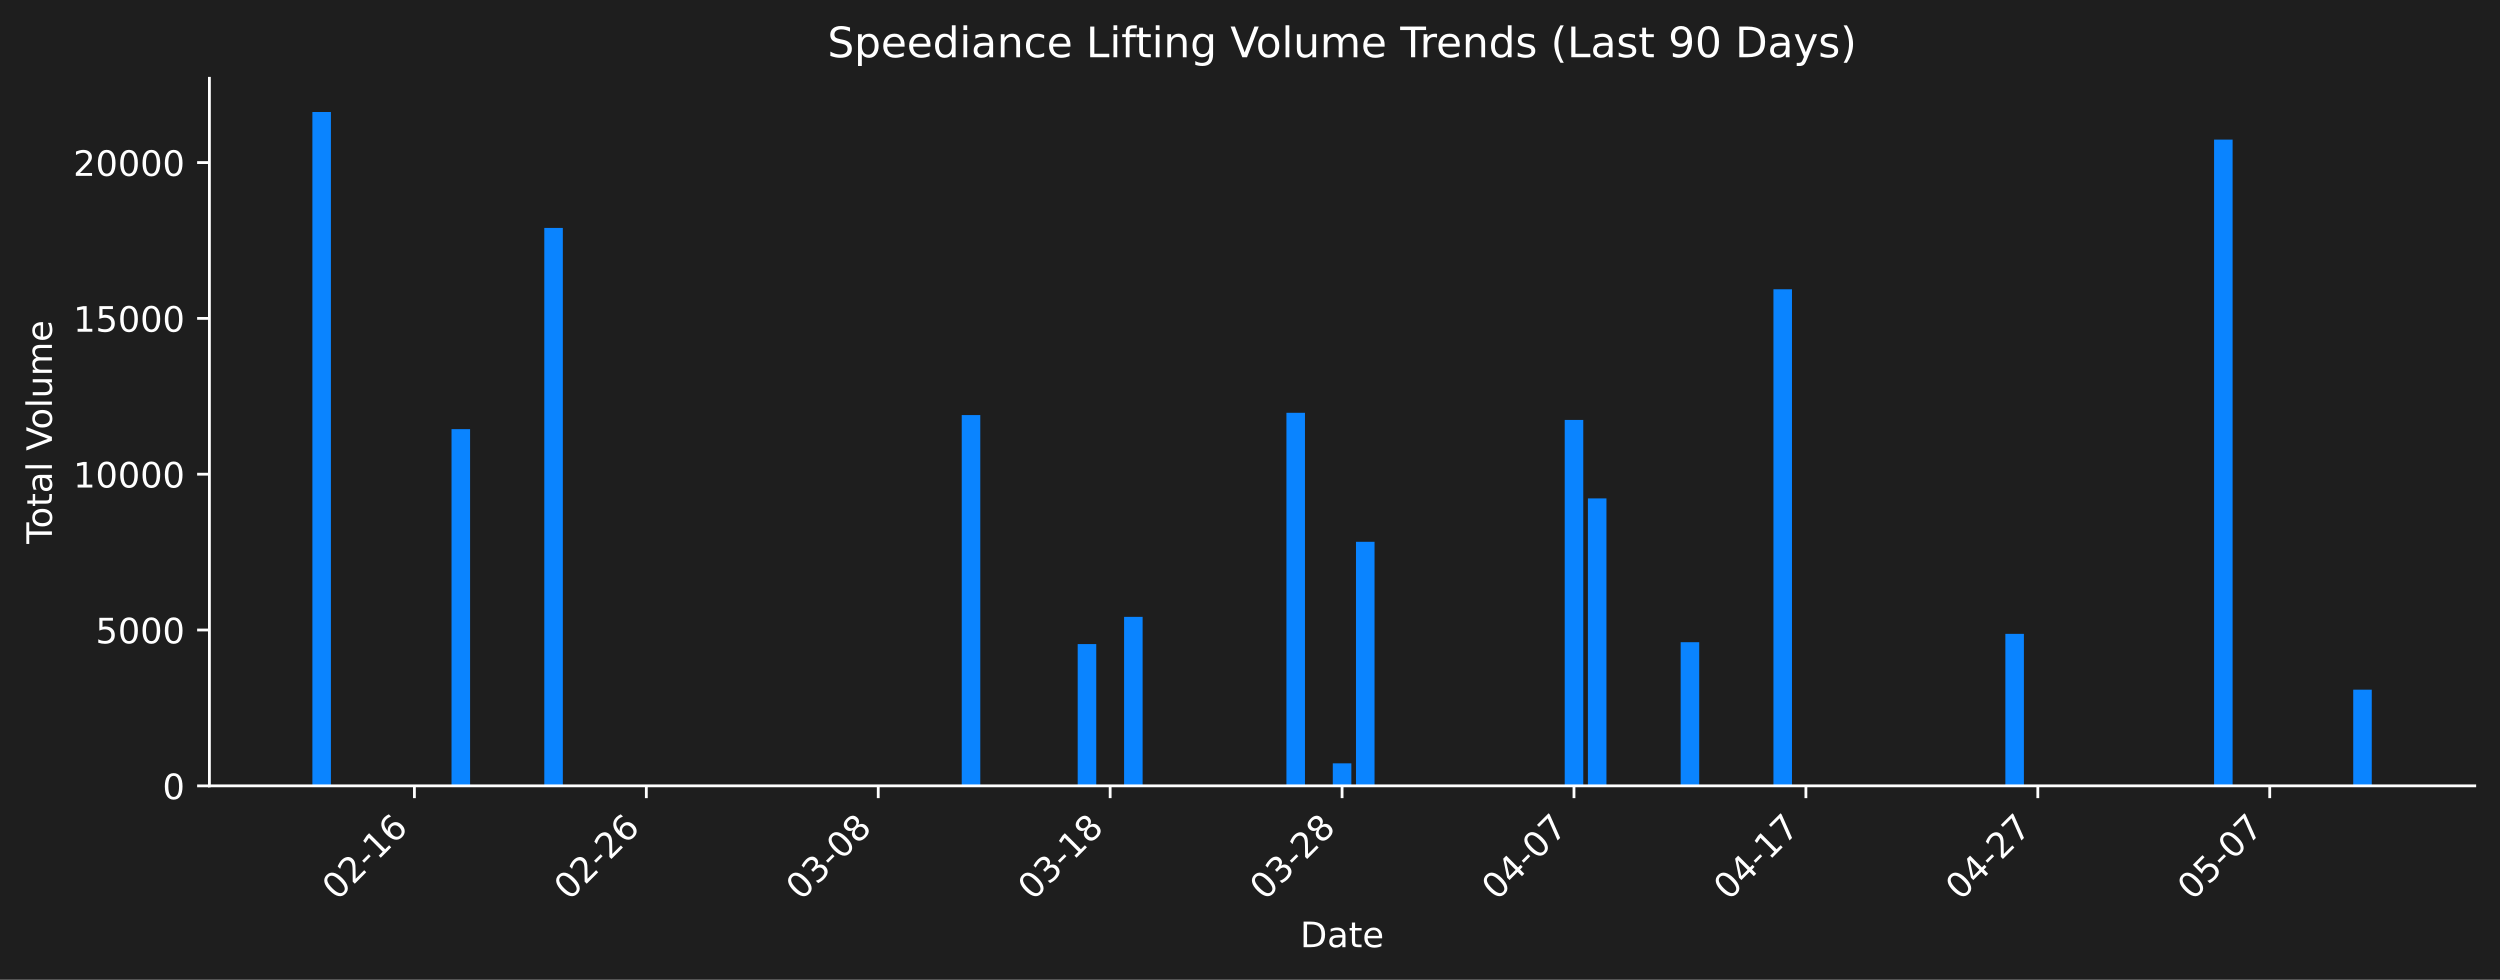
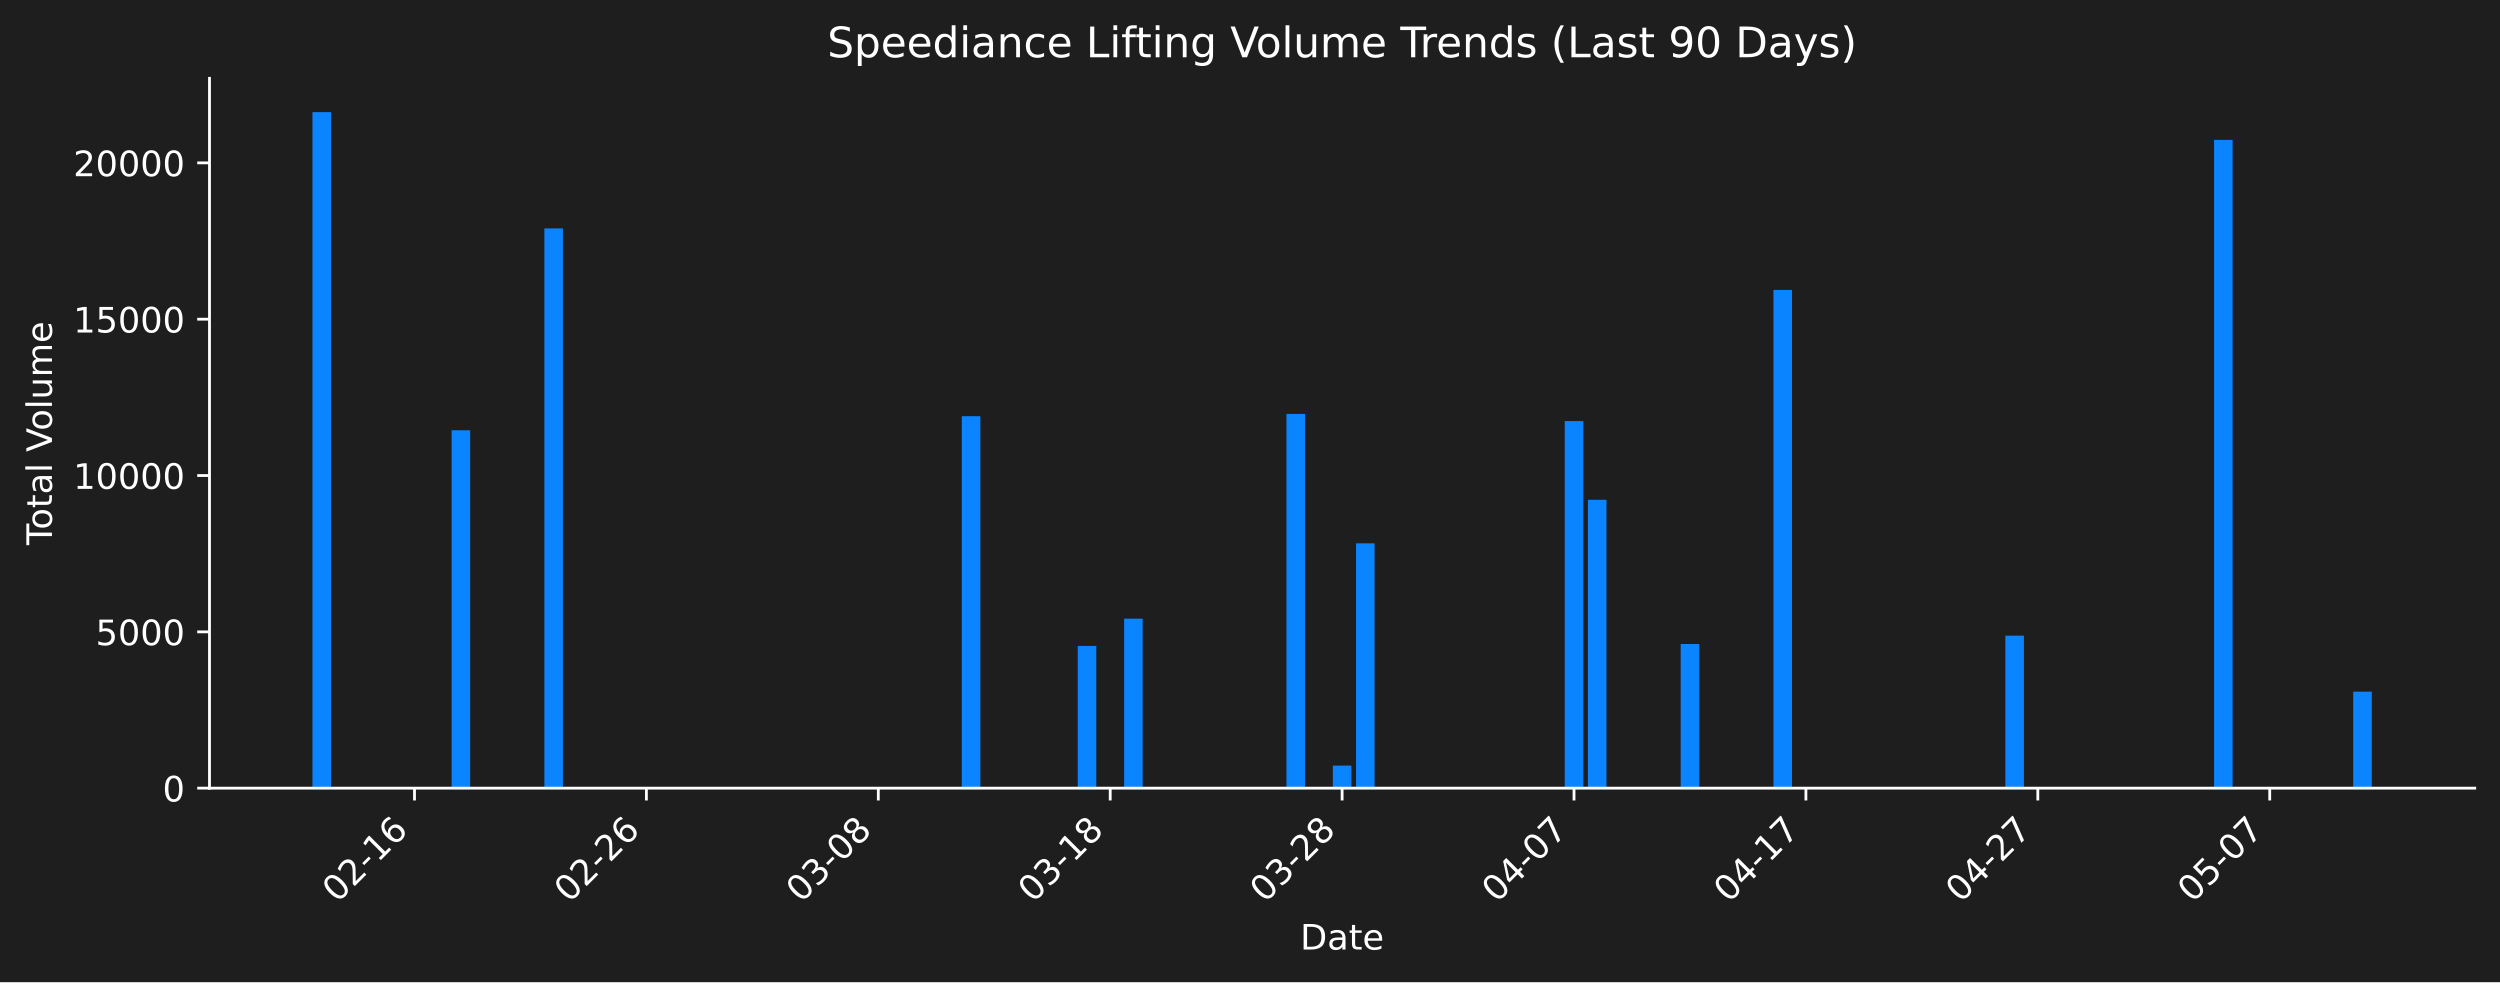
- <svg xmlns="http://www.w3.org/2000/svg" xmlns:xlink="http://www.w3.org/1999/xlink" width="712.621pt" height="279.271pt" viewBox="0 0 712.621 279.271" version="1.1">
+ <svg xmlns="http://www.w3.org/2000/svg" xmlns:xlink="http://www.w3.org/1999/xlink" width="712.306pt" height="279.832pt" viewBox="0 0 712.306 279.832" version="1.1">
  <defs>
    <style type="text/css">*{stroke-linejoin: round; stroke-linecap: butt}</style>
  </defs>
  <g id="figure_1">
    <g id="patch_1">
-       <path d="M 0 279.271  L 712.621 279.271  L 712.621 0  L 0 0  z " style="fill: #1e1e1e" />
+       <path d="M 0 279.832  L 712.306 279.832  L 712.306 0  L 0 0  z " style="fill: #1e1e1e" />
    </g>
    <g id="axes_1">
      <g id="patch_2">
-         <path d="M 59.691 224.002  L 705.421 224.002  L 705.421 22.318  L 59.691 22.318  L 59.691 224.002  z " style="fill: none" />
+         <path d="M 59.691 224.563  L 705.106 224.563  L 705.106 22.318  L 59.691 22.318  L 59.691 224.563  z " style="fill: none" />
      </g>
      <g id="patch_3">
-         <path d="M 89.042 224.002  L 94.331 224.002  L 94.331 31.922  L 89.042 31.922  z " clip-path="url(#pcdb43b0e74)" style="fill: #0a84ff" />
+         <path d="M 89.028 224.563  L 94.314 224.563  L 94.314 31.949  L 89.028 31.949  z " clip-path="url(#p690e793bf9)" style="fill: #0a84ff" />
      </g>
      <g id="patch_4">
-         <path d="M 128.706 224.002  L 133.995 224.002  L 133.995 122.317  L 128.706 122.317  z " clip-path="url(#pcdb43b0e74)" style="fill: #0a84ff" />
+         <path d="M 128.672 224.563  L 133.958 224.563  L 133.958 122.595  L 128.672 122.595  z " clip-path="url(#p690e793bf9)" style="fill: #0a84ff" />
      </g>
      <g id="patch_5">
-         <path d="M 155.149 224.002  L 160.437 224.002  L 160.437 64.963  L 155.149 64.963  z " clip-path="url(#pcdb43b0e74)" style="fill: #0a84ff" />
+         <path d="M 155.102 224.563  L 160.388 224.563  L 160.388 65.082  L 155.102 65.082  z " clip-path="url(#p690e793bf9)" style="fill: #0a84ff" />
      </g>
      <g id="patch_6">
-         <path d="M 274.141 224.002  L 279.429 224.002  L 279.429 118.32  L 274.141 118.32  z " clip-path="url(#pcdb43b0e74)" style="fill: #0a84ff" />
+         <path d="M 274.036 224.563  L 279.322 224.563  L 279.322 118.586  L 274.036 118.586  z " clip-path="url(#p690e793bf9)" style="fill: #0a84ff" />
      </g>
      <g id="patch_7">
-         <path d="M 307.194 224.002  L 312.483 224.002  L 312.483 183.584  L 307.194 183.584  z " clip-path="url(#pcdb43b0e74)" style="fill: #0a84ff" />
+         <path d="M 307.073 224.563  L 312.359 224.563  L 312.359 184.032  L 307.073 184.032  z " clip-path="url(#p690e793bf9)" style="fill: #0a84ff" />
      </g>
      <g id="patch_8">
-         <path d="M 320.415 224.002  L 325.704 224.002  L 325.704 175.846  L 320.415 175.846  z " clip-path="url(#pcdb43b0e74)" style="fill: #0a84ff" />
+         <path d="M 320.288 224.563  L 325.574 224.563  L 325.574 176.273  L 320.288 176.273  z " clip-path="url(#p690e793bf9)" style="fill: #0a84ff" />
      </g>
      <g id="patch_9">
-         <path d="M 366.69 224.002  L 371.979 224.002  L 371.979 117.671  L 366.69 117.671  z " clip-path="url(#pcdb43b0e74)" style="fill: #0a84ff" />
+         <path d="M 366.54 224.563  L 371.826 224.563  L 371.826 117.936  L 366.54 117.936  z " clip-path="url(#p690e793bf9)" style="fill: #0a84ff" />
      </g>
      <g id="patch_10">
-         <path d="M 379.911 224.002  L 385.2 224.002  L 385.2 217.589  L 379.911 217.589  z " clip-path="url(#pcdb43b0e74)" style="fill: #0a84ff" />
+         <path d="M 379.755 224.563  L 385.041 224.563  L 385.041 218.132  L 379.755 218.132  z " clip-path="url(#p690e793bf9)" style="fill: #0a84ff" />
      </g>
      <g id="patch_11">
-         <path d="M 386.522 224.002  L 391.811 224.002  L 391.811 154.447  L 386.522 154.447  z " clip-path="url(#pcdb43b0e74)" style="fill: #0a84ff" />
+         <path d="M 386.363 224.563  L 391.649 224.563  L 391.649 154.815  L 386.363 154.815  z " clip-path="url(#p690e793bf9)" style="fill: #0a84ff" />
      </g>
      <g id="patch_12">
-         <path d="M 446.018 224.002  L 451.307 224.002  L 451.307 119.705  L 446.018 119.705  z " clip-path="url(#pcdb43b0e74)" style="fill: #0a84ff" />
+         <path d="M 445.83 224.563  L 451.116 224.563  L 451.116 119.976  L 445.83 119.976  z " clip-path="url(#p690e793bf9)" style="fill: #0a84ff" />
      </g>
      <g id="patch_13">
-         <path d="M 452.629 224.002  L 457.917 224.002  L 457.917 142.064  L 452.629 142.064  z " clip-path="url(#pcdb43b0e74)" style="fill: #0a84ff" />
+         <path d="M 452.437 224.563  L 457.723 224.563  L 457.723 142.397  L 452.437 142.397  z " clip-path="url(#p690e793bf9)" style="fill: #0a84ff" />
      </g>
      <g id="patch_14">
-         <path d="M 479.071 224.002  L 484.36 224.002  L 484.36 183.051  L 479.071 183.051  z " clip-path="url(#pcdb43b0e74)" style="fill: #0a84ff" />
+         <path d="M 478.867 224.563  L 484.153 224.563  L 484.153 183.498  L 478.867 183.498  z " clip-path="url(#p690e793bf9)" style="fill: #0a84ff" />
      </g>
      <g id="patch_15">
-         <path d="M 505.514 224.002  L 510.803 224.002  L 510.803 82.449  L 505.514 82.449  z " clip-path="url(#pcdb43b0e74)" style="fill: #0a84ff" />
+         <path d="M 505.297 224.563  L 510.583 224.563  L 510.583 82.617  L 505.297 82.617  z " clip-path="url(#p690e793bf9)" style="fill: #0a84ff" />
      </g>
      <g id="patch_16">
-         <path d="M 571.621 224.002  L 576.909 224.002  L 576.909 180.684  L 571.621 180.684  z " clip-path="url(#pcdb43b0e74)" style="fill: #0a84ff" />
+         <path d="M 571.371 224.563  L 576.657 224.563  L 576.657 181.124  L 571.371 181.124  z " clip-path="url(#p690e793bf9)" style="fill: #0a84ff" />
      </g>
      <g id="patch_17">
-         <path d="M 584.842 224.002  L 590.131 224.002  L 590.131 224.002  L 584.842 224.002  z " clip-path="url(#pcdb43b0e74)" style="fill: #0a84ff" />
+         <path d="M 584.586 224.563  L 589.872 224.563  L 589.872 224.563  L 584.586 224.563  z " clip-path="url(#p690e793bf9)" style="fill: #0a84ff" />
      </g>
      <g id="patch_18">
-         <path d="M 631.117 224.002  L 636.405 224.002  L 636.405 39.797  L 631.117 39.797  z " clip-path="url(#pcdb43b0e74)" style="fill: #0a84ff" />
+         <path d="M 630.838 224.563  L 636.124 224.563  L 636.124 39.846  L 630.838 39.846  z " clip-path="url(#p690e793bf9)" style="fill: #0a84ff" />
      </g>
      <g id="patch_19">
-         <path d="M 670.781 224.002  L 676.069 224.002  L 676.069 196.58  L 670.781 196.58  z " clip-path="url(#pcdb43b0e74)" style="fill: #0a84ff" />
+         <path d="M 670.483 224.563  L 675.769 224.563  L 675.769 197.065  L 670.483 197.065  z " clip-path="url(#p690e793bf9)" style="fill: #0a84ff" />
      </g>
      <g id="matplotlib.axis_1">
        <g id="xtick_1">
          <g id="line2d_1">
            <defs>
-               <path id="m68e577cd50" d="M 0 0  L 0 3.5  " style="stroke: #ffffff; stroke-width: 0.8" />
+               <path id="m5e73466083" d="M 0 0  L 0 3.5  " style="stroke: #ffffff; stroke-width: 0.8" />
            </defs>
            <g>
-               <use xlink:href="#m68e577cd50" x="118.129" y="224.002" style="fill: #ffffff; stroke: #ffffff; stroke-width: 0.8" />
+               <use xlink:href="#m5e73466083" x="118.1" y="224.563" style="fill: #ffffff; stroke: #ffffff; stroke-width: 0.8" />
            </g>
          </g>
          <g id="text_1">
-             <g style="fill: #ffffff" transform="translate(96.11139 256.9221) rotate(-45) scale(0.1 -0.1)">
+             <g style="fill: #ffffff" transform="translate(96.08288 257.483) rotate(-45) scale(0.1 -0.1)">
              <defs>
                <path id="DejaVuSans-30" d="M 2034 4250  Q 1547 4250 1301 3770  Q 1056 3291 1056 2328  Q 1056 1369 1301 889  Q 1547 409 2034 409  Q 2525 409 2770 889  Q 3016 1369 3016 2328  Q 3016 3291 2770 3770  Q 2525 4250 2034 4250  z M 2034 4750  Q 2819 4750 3233 4129  Q 3647 3509 3647 2328  Q 3647 1150 3233 529  Q 2819 -91 2034 -91  Q 1250 -91 836 529  Q 422 1150 422 2328  Q 422 3509 836 4129  Q 1250 4750 2034 4750  z " transform="scale(0.015625)" />
                <path id="DejaVuSans-32" d="M 1228 531  L 3431 531  L 3431 0  L 469 0  L 469 531  Q 828 903 1448 1529  Q 2069 2156 2228 2338  Q 2531 2678 2651 2914  Q 2772 3150 2772 3378  Q 2772 3750 2511 3984  Q 2250 4219 1831 4219  Q 1534 4219 1204 4116  Q 875 4013 500 3803  L 500 4441  Q 881 4594 1212 4672  Q 1544 4750 1819 4750  Q 2544 4750 2975 4387  Q 3406 4025 3406 3419  Q 3406 3131 3298 2873  Q 3191 2616 2906 2266  Q 2828 2175 2409 1742  Q 1991 1309 1228 531  z " transform="scale(0.015625)" />
                <path id="DejaVuSans-2d" d="M 313 2009  L 1997 2009  L 1997 1497  L 313 1497  L 313 2009  z " transform="scale(0.015625)" />
                <path id="DejaVuSans-31" d="M 794 531  L 1825 531  L 1825 4091  L 703 3866  L 703 4441  L 1819 4666  L 2450 4666  L 2450 531  L 3481 531  L 3481 0  L 794 0  L 794 531  z " transform="scale(0.015625)" />
                <path id="DejaVuSans-36" d="M 2113 2584  Q 1688 2584 1439 2293  Q 1191 2003 1191 1497  Q 1191 994 1439 701  Q 1688 409 2113 409  Q 2538 409 2786 701  Q 3034 994 3034 1497  Q 3034 2003 2786 2293  Q 2538 2584 2113 2584  z M 3366 4563  L 3366 3988  Q 3128 4100 2886 4159  Q 2644 4219 2406 4219  Q 1781 4219 1451 3797  Q 1122 3375 1075 2522  Q 1259 2794 1537 2939  Q 1816 3084 2150 3084  Q 2853 3084 3261 2657  Q 3669 2231 3669 1497  Q 3669 778 3244 343  Q 2819 -91 2113 -91  Q 1303 -91 875 529  Q 447 1150 447 2328  Q 447 3434 972 4092  Q 1497 4750 2381 4750  Q 2619 4750 2861 4703  Q 3103 4656 3366 4563  z " transform="scale(0.015625)" />
              </defs>
              <use xlink:href="#DejaVuSans-30" />
              <use xlink:href="#DejaVuSans-32" transform="translate(63.62305 0)" />
              <use xlink:href="#DejaVuSans-2d" transform="translate(127.2461 0)" />
              <use xlink:href="#DejaVuSans-31" transform="translate(163.3301 0)" />
              <use xlink:href="#DejaVuSans-36" transform="translate(226.9531 0)" />
            </g>
          </g>
        </g>
        <g id="xtick_2">
          <g id="line2d_2">
            <g>
-               <use xlink:href="#m68e577cd50" x="184.236" y="224.002" style="fill: #ffffff; stroke: #ffffff; stroke-width: 0.8" />
+               <use xlink:href="#m5e73466083" x="184.175" y="224.563" style="fill: #ffffff; stroke: #ffffff; stroke-width: 0.8" />
            </g>
          </g>
          <g id="text_2">
-             <g style="fill: #ffffff" transform="translate(162.2181 256.9221) rotate(-45) scale(0.1 -0.1)">
+             <g style="fill: #ffffff" transform="translate(162.1573 257.483) rotate(-45) scale(0.1 -0.1)">
              <use xlink:href="#DejaVuSans-30" />
              <use xlink:href="#DejaVuSans-32" transform="translate(63.62305 0)" />
              <use xlink:href="#DejaVuSans-2d" transform="translate(127.2461 0)" />
              <use xlink:href="#DejaVuSans-32" transform="translate(163.3301 0)" />
              <use xlink:href="#DejaVuSans-36" transform="translate(226.9531 0)" />
            </g>
          </g>
        </g>
        <g id="xtick_3">
          <g id="line2d_3">
            <g>
-               <use xlink:href="#m68e577cd50" x="250.342" y="224.002" style="fill: #ffffff; stroke: #ffffff; stroke-width: 0.8" />
+               <use xlink:href="#m5e73466083" x="250.249" y="224.563" style="fill: #ffffff; stroke: #ffffff; stroke-width: 0.8" />
            </g>
          </g>
          <g id="text_3">
-             <g style="fill: #ffffff" transform="translate(228.3247 256.9221) rotate(-45) scale(0.1 -0.1)">
+             <g style="fill: #ffffff" transform="translate(228.2317 257.483) rotate(-45) scale(0.1 -0.1)">
              <defs>
                <path id="DejaVuSans-33" d="M 2597 2516  Q 3050 2419 3304 2112  Q 3559 1806 3559 1356  Q 3559 666 3084 287  Q 2609 -91 1734 -91  Q 1441 -91 1130 -33  Q 819 25 488 141  L 488 750  Q 750 597 1062 519  Q 1375 441 1716 441  Q 2309 441 2620 675  Q 2931 909 2931 1356  Q 2931 1769 2642 2001  Q 2353 2234 1838 2234  L 1294 2234  L 1294 2753  L 1863 2753  Q 2328 2753 2575 2939  Q 2822 3125 2822 3475  Q 2822 3834 2567 4026  Q 2313 4219 1838 4219  Q 1578 4219 1281 4162  Q 984 4106 628 3988  L 628 4550  Q 988 4650 1302 4700  Q 1616 4750 1894 4750  Q 2613 4750 3031 4423  Q 3450 4097 3450 3541  Q 3450 3153 3228 2886  Q 3006 2619 2597 2516  z " transform="scale(0.015625)" />
                <path id="DejaVuSans-38" d="M 2034 2216  Q 1584 2216 1326 1975  Q 1069 1734 1069 1313  Q 1069 891 1326 650  Q 1584 409 2034 409  Q 2484 409 2743 651  Q 3003 894 3003 1313  Q 3003 1734 2745 1975  Q 2488 2216 2034 2216  z M 1403 2484  Q 997 2584 770 2862  Q 544 3141 544 3541  Q 544 4100 942 4425  Q 1341 4750 2034 4750  Q 2731 4750 3128 4425  Q 3525 4100 3525 3541  Q 3525 3141 3298 2862  Q 3072 2584 2669 2484  Q 3125 2378 3379 2068  Q 3634 1759 3634 1313  Q 3634 634 3220 271  Q 2806 -91 2034 -91  Q 1263 -91 848 271  Q 434 634 434 1313  Q 434 1759 690 2068  Q 947 2378 1403 2484  z M 1172 3481  Q 1172 3119 1398 2916  Q 1625 2713 2034 2713  Q 2441 2713 2670 2916  Q 2900 3119 2900 3481  Q 2900 3844 2670 4047  Q 2441 4250 2034 4250  Q 1625 4250 1398 4047  Q 1172 3844 1172 3481  z " transform="scale(0.015625)" />
              </defs>
              <use xlink:href="#DejaVuSans-30" />
              <use xlink:href="#DejaVuSans-33" transform="translate(63.62305 0)" />
              <use xlink:href="#DejaVuSans-2d" transform="translate(127.2461 0)" />
              <use xlink:href="#DejaVuSans-30" transform="translate(163.3301 0)" />
              <use xlink:href="#DejaVuSans-38" transform="translate(226.9531 0)" />
            </g>
          </g>
        </g>
        <g id="xtick_4">
          <g id="line2d_4">
            <g>
-               <use xlink:href="#m68e577cd50" x="316.449" y="224.002" style="fill: #ffffff; stroke: #ffffff; stroke-width: 0.8" />
+               <use xlink:href="#m5e73466083" x="316.324" y="224.563" style="fill: #ffffff; stroke: #ffffff; stroke-width: 0.8" />
            </g>
          </g>
          <g id="text_4">
-             <g style="fill: #ffffff" transform="translate(294.4314 256.9221) rotate(-45) scale(0.1 -0.1)">
+             <g style="fill: #ffffff" transform="translate(294.3062 257.483) rotate(-45) scale(0.1 -0.1)">
              <use xlink:href="#DejaVuSans-30" />
              <use xlink:href="#DejaVuSans-33" transform="translate(63.62305 0)" />
              <use xlink:href="#DejaVuSans-2d" transform="translate(127.2461 0)" />
              <use xlink:href="#DejaVuSans-31" transform="translate(163.3301 0)" />
              <use xlink:href="#DejaVuSans-38" transform="translate(226.9531 0)" />
            </g>
          </g>
        </g>
        <g id="xtick_5">
          <g id="line2d_5">
            <g>
-               <use xlink:href="#m68e577cd50" x="382.556" y="224.002" style="fill: #ffffff; stroke: #ffffff; stroke-width: 0.8" />
+               <use xlink:href="#m5e73466083" x="382.398" y="224.563" style="fill: #ffffff; stroke: #ffffff; stroke-width: 0.8" />
            </g>
          </g>
          <g id="text_5">
-             <g style="fill: #ffffff" transform="translate(360.5381 256.9221) rotate(-45) scale(0.1 -0.1)">
+             <g style="fill: #ffffff" transform="translate(360.3806 257.483) rotate(-45) scale(0.1 -0.1)">
              <use xlink:href="#DejaVuSans-30" />
              <use xlink:href="#DejaVuSans-33" transform="translate(63.62305 0)" />
              <use xlink:href="#DejaVuSans-2d" transform="translate(127.2461 0)" />
              <use xlink:href="#DejaVuSans-32" transform="translate(163.3301 0)" />
              <use xlink:href="#DejaVuSans-38" transform="translate(226.9531 0)" />
            </g>
          </g>
        </g>
        <g id="xtick_6">
          <g id="line2d_6">
            <g>
-               <use xlink:href="#m68e577cd50" x="448.662" y="224.002" style="fill: #ffffff; stroke: #ffffff; stroke-width: 0.8" />
+               <use xlink:href="#m5e73466083" x="448.473" y="224.563" style="fill: #ffffff; stroke: #ffffff; stroke-width: 0.8" />
            </g>
          </g>
          <g id="text_6">
-             <g style="fill: #ffffff" transform="translate(426.6448 256.9221) rotate(-45) scale(0.1 -0.1)">
+             <g style="fill: #ffffff" transform="translate(426.455 257.483) rotate(-45) scale(0.1 -0.1)">
              <defs>
                <path id="DejaVuSans-34" d="M 2419 4116  L 825 1625  L 2419 1625  L 2419 4116  z M 2253 4666  L 3047 4666  L 3047 1625  L 3713 1625  L 3713 1100  L 3047 1100  L 3047 0  L 2419 0  L 2419 1100  L 313 1100  L 313 1709  L 2253 4666  z " transform="scale(0.015625)" />
                <path id="DejaVuSans-37" d="M 525 4666  L 3525 4666  L 3525 4397  L 1831 0  L 1172 0  L 2766 4134  L 525 4134  L 525 4666  z " transform="scale(0.015625)" />
              </defs>
              <use xlink:href="#DejaVuSans-30" />
              <use xlink:href="#DejaVuSans-34" transform="translate(63.62305 0)" />
              <use xlink:href="#DejaVuSans-2d" transform="translate(127.2461 0)" />
              <use xlink:href="#DejaVuSans-30" transform="translate(163.3301 0)" />
              <use xlink:href="#DejaVuSans-37" transform="translate(226.9531 0)" />
            </g>
          </g>
        </g>
        <g id="xtick_7">
          <g id="line2d_7">
            <g>
-               <use xlink:href="#m68e577cd50" x="514.769" y="224.002" style="fill: #ffffff; stroke: #ffffff; stroke-width: 0.8" />
+               <use xlink:href="#m5e73466083" x="514.547" y="224.563" style="fill: #ffffff; stroke: #ffffff; stroke-width: 0.8" />
            </g>
          </g>
          <g id="text_7">
-             <g style="fill: #ffffff" transform="translate(492.7514 256.9221) rotate(-45) scale(0.1 -0.1)">
+             <g style="fill: #ffffff" transform="translate(492.5294 257.483) rotate(-45) scale(0.1 -0.1)">
              <use xlink:href="#DejaVuSans-30" />
              <use xlink:href="#DejaVuSans-34" transform="translate(63.62305 0)" />
              <use xlink:href="#DejaVuSans-2d" transform="translate(127.2461 0)" />
              <use xlink:href="#DejaVuSans-31" transform="translate(163.3301 0)" />
              <use xlink:href="#DejaVuSans-37" transform="translate(226.9531 0)" />
            </g>
          </g>
        </g>
        <g id="xtick_8">
          <g id="line2d_8">
            <g>
-               <use xlink:href="#m68e577cd50" x="580.876" y="224.002" style="fill: #ffffff; stroke: #ffffff; stroke-width: 0.8" />
+               <use xlink:href="#m5e73466083" x="580.621" y="224.563" style="fill: #ffffff; stroke: #ffffff; stroke-width: 0.8" />
            </g>
          </g>
          <g id="text_8">
-             <g style="fill: #ffffff" transform="translate(558.8581 256.9221) rotate(-45) scale(0.1 -0.1)">
+             <g style="fill: #ffffff" transform="translate(558.6039 257.483) rotate(-45) scale(0.1 -0.1)">
              <use xlink:href="#DejaVuSans-30" />
              <use xlink:href="#DejaVuSans-34" transform="translate(63.62305 0)" />
              <use xlink:href="#DejaVuSans-2d" transform="translate(127.2461 0)" />
              <use xlink:href="#DejaVuSans-32" transform="translate(163.3301 0)" />
              <use xlink:href="#DejaVuSans-37" transform="translate(226.9531 0)" />
            </g>
          </g>
        </g>
        <g id="xtick_9">
          <g id="line2d_9">
            <g>
-               <use xlink:href="#m68e577cd50" x="646.982" y="224.002" style="fill: #ffffff; stroke: #ffffff; stroke-width: 0.8" />
+               <use xlink:href="#m5e73466083" x="646.696" y="224.563" style="fill: #ffffff; stroke: #ffffff; stroke-width: 0.8" />
            </g>
          </g>
          <g id="text_9">
-             <g style="fill: #ffffff" transform="translate(624.9648 256.9221) rotate(-45) scale(0.1 -0.1)">
+             <g style="fill: #ffffff" transform="translate(624.6783 257.483) rotate(-45) scale(0.1 -0.1)">
              <defs>
                <path id="DejaVuSans-35" d="M 691 4666  L 3169 4666  L 3169 4134  L 1269 4134  L 1269 2991  Q 1406 3038 1543 3061  Q 1681 3084 1819 3084  Q 2600 3084 3056 2656  Q 3513 2228 3513 1497  Q 3513 744 3044 326  Q 2575 -91 1722 -91  Q 1428 -91 1123 -41  Q 819 9 494 109  L 494 744  Q 775 591 1075 516  Q 1375 441 1709 441  Q 2250 441 2565 725  Q 2881 1009 2881 1497  Q 2881 1984 2565 2268  Q 2250 2553 1709 2553  Q 1456 2553 1204 2497  Q 953 2441 691 2322  L 691 4666  z " transform="scale(0.015625)" />
              </defs>
              <use xlink:href="#DejaVuSans-30" />
              <use xlink:href="#DejaVuSans-35" transform="translate(63.62305 0)" />
              <use xlink:href="#DejaVuSans-2d" transform="translate(127.2461 0)" />
              <use xlink:href="#DejaVuSans-30" transform="translate(163.3301 0)" />
              <use xlink:href="#DejaVuSans-37" transform="translate(226.9531 0)" />
            </g>
          </g>
        </g>
        <g id="text_10">
-           <g style="fill: #ffffff" transform="translate(370.6048 269.9911) scale(0.1 -0.1)">
+           <g style="fill: #ffffff" transform="translate(370.4473 270.552) scale(0.1 -0.1)">
            <defs>
              <path id="DejaVuSans-44" d="M 1259 4147  L 1259 519  L 2022 519  Q 2988 519 3436 956  Q 3884 1394 3884 2338  Q 3884 3275 3436 3711  Q 2988 4147 2022 4147  L 1259 4147  z M 628 4666  L 1925 4666  Q 3281 4666 3915 4102  Q 4550 3538 4550 2338  Q 4550 1131 3912 565  Q 3275 0 1925 0  L 628 0  L 628 4666  z " transform="scale(0.015625)" />
              <path id="DejaVuSans-61" d="M 2194 1759  Q 1497 1759 1228 1600  Q 959 1441 959 1056  Q 959 750 1161 570  Q 1363 391 1709 391  Q 2188 391 2477 730  Q 2766 1069 2766 1631  L 2766 1759  L 2194 1759  z M 3341 1997  L 3341 0  L 2766 0  L 2766 531  Q 2569 213 2275 61  Q 1981 -91 1556 -91  Q 1019 -91 701 211  Q 384 513 384 1019  Q 384 1609 779 1909  Q 1175 2209 1959 2209  L 2766 2209  L 2766 2266  Q 2766 2663 2505 2880  Q 2244 3097 1772 3097  Q 1472 3097 1187 3025  Q 903 2953 641 2809  L 641 3341  Q 956 3463 1253 3523  Q 1550 3584 1831 3584  Q 2591 3584 2966 3190  Q 3341 2797 3341 1997  z " transform="scale(0.015625)" />
              <path id="DejaVuSans-74" d="M 1172 4494  L 1172 3500  L 2356 3500  L 2356 3053  L 1172 3053  L 1172 1153  Q 1172 725 1289 603  Q 1406 481 1766 481  L 2356 481  L 2356 0  L 1766 0  Q 1100 0 847 248  Q 594 497 594 1153  L 594 3053  L 172 3053  L 172 3500  L 594 3500  L 594 4494  L 1172 4494  z " transform="scale(0.015625)" />
              <path id="DejaVuSans-65" d="M 3597 1894  L 3597 1613  L 953 1613  Q 991 1019 1311 708  Q 1631 397 2203 397  Q 2534 397 2845 478  Q 3156 559 3463 722  L 3463 178  Q 3153 47 2828 -22  Q 2503 -91 2169 -91  Q 1331 -91 842 396  Q 353 884 353 1716  Q 353 2575 817 3079  Q 1281 3584 2069 3584  Q 2775 3584 3186 3129  Q 3597 2675 3597 1894  z M 3022 2063  Q 3016 2534 2758 2815  Q 2500 3097 2075 3097  Q 1594 3097 1305 2825  Q 1016 2553 972 2059  L 3022 2063  z " transform="scale(0.015625)" />
            </defs>
            <use xlink:href="#DejaVuSans-44" />
            <use xlink:href="#DejaVuSans-61" transform="translate(77.00195 0)" />
            <use xlink:href="#DejaVuSans-74" transform="translate(138.2812 0)" />
            <use xlink:href="#DejaVuSans-65" transform="translate(177.4902 0)" />
          </g>
        </g>
      </g>
      <g id="matplotlib.axis_2">
        <g id="ytick_1">
          <g id="line2d_10">
            <defs>
-               <path id="m1096af3718" d="M 0 0  L -3.5 0  " style="stroke: #ffffff; stroke-width: 0.8" />
+               <path id="m641ab1145e" d="M 0 0  L -3.5 0  " style="stroke: #ffffff; stroke-width: 0.8" />
            </defs>
            <g>
-               <use xlink:href="#m1096af3718" x="59.691" y="224.002" style="fill: #ffffff; stroke: #ffffff; stroke-width: 0.8" />
+               <use xlink:href="#m641ab1145e" x="59.691" y="224.563" style="fill: #ffffff; stroke: #ffffff; stroke-width: 0.8" />
            </g>
          </g>
          <g id="text_11">
-             <g style="fill: #ffffff" transform="translate(46.32812 227.8014) scale(0.1 -0.1)">
+             <g style="fill: #ffffff" transform="translate(46.32812 228.3623) scale(0.1 -0.1)">
              <use xlink:href="#DejaVuSans-30" />
            </g>
          </g>
        </g>
        <g id="ytick_2">
          <g id="line2d_11">
            <g>
-               <use xlink:href="#m1096af3718" x="59.691" y="179.586" style="fill: #ffffff; stroke: #ffffff; stroke-width: 0.8" />
+               <use xlink:href="#m641ab1145e" x="59.691" y="180.024" style="fill: #ffffff; stroke: #ffffff; stroke-width: 0.8" />
            </g>
          </g>
          <g id="text_12">
-             <g style="fill: #ffffff" transform="translate(27.24063 183.3857) scale(0.1 -0.1)">
+             <g style="fill: #ffffff" transform="translate(27.24063 183.8231) scale(0.1 -0.1)">
              <use xlink:href="#DejaVuSans-35" />
              <use xlink:href="#DejaVuSans-30" transform="translate(63.62305 0)" />
              <use xlink:href="#DejaVuSans-30" transform="translate(127.2461 0)" />
              <use xlink:href="#DejaVuSans-30" transform="translate(190.8691 0)" />
            </g>
          </g>
        </g>
        <g id="ytick_3">
          <g id="line2d_12">
            <g>
-               <use xlink:href="#m1096af3718" x="59.691" y="135.171" style="fill: #ffffff; stroke: #ffffff; stroke-width: 0.8" />
+               <use xlink:href="#m641ab1145e" x="59.691" y="135.485" style="fill: #ffffff; stroke: #ffffff; stroke-width: 0.8" />
            </g>
          </g>
          <g id="text_13">
-             <g style="fill: #ffffff" transform="translate(20.87813 138.97) scale(0.1 -0.1)">
+             <g style="fill: #ffffff" transform="translate(20.87813 139.2839) scale(0.1 -0.1)">
              <use xlink:href="#DejaVuSans-31" />
              <use xlink:href="#DejaVuSans-30" transform="translate(63.62305 0)" />
              <use xlink:href="#DejaVuSans-30" transform="translate(127.2461 0)" />
              <use xlink:href="#DejaVuSans-30" transform="translate(190.8691 0)" />
              <use xlink:href="#DejaVuSans-30" transform="translate(254.4922 0)" />
            </g>
          </g>
        </g>
        <g id="ytick_4">
          <g id="line2d_13">
            <g>
-               <use xlink:href="#m1096af3718" x="59.691" y="90.755" style="fill: #ffffff; stroke: #ffffff; stroke-width: 0.8" />
+               <use xlink:href="#m641ab1145e" x="59.691" y="90.945" style="fill: #ffffff; stroke: #ffffff; stroke-width: 0.8" />
            </g>
          </g>
          <g id="text_14">
-             <g style="fill: #ffffff" transform="translate(20.87813 94.55436) scale(0.1 -0.1)">
+             <g style="fill: #ffffff" transform="translate(20.87813 94.74468) scale(0.1 -0.1)">
              <use xlink:href="#DejaVuSans-31" />
              <use xlink:href="#DejaVuSans-35" transform="translate(63.62305 0)" />
              <use xlink:href="#DejaVuSans-30" transform="translate(127.2461 0)" />
              <use xlink:href="#DejaVuSans-30" transform="translate(190.8691 0)" />
              <use xlink:href="#DejaVuSans-30" transform="translate(254.4922 0)" />
            </g>
          </g>
        </g>
        <g id="ytick_5">
          <g id="line2d_14">
            <g>
-               <use xlink:href="#m1096af3718" x="59.691" y="46.339" style="fill: #ffffff; stroke: #ffffff; stroke-width: 0.8" />
+               <use xlink:href="#m641ab1145e" x="59.691" y="46.406" style="fill: #ffffff; stroke: #ffffff; stroke-width: 0.8" />
            </g>
          </g>
          <g id="text_15">
-             <g style="fill: #ffffff" transform="translate(20.87813 50.13868) scale(0.1 -0.1)">
+             <g style="fill: #ffffff" transform="translate(20.87813 50.20548) scale(0.1 -0.1)">
              <use xlink:href="#DejaVuSans-32" />
              <use xlink:href="#DejaVuSans-30" transform="translate(63.62305 0)" />
              <use xlink:href="#DejaVuSans-30" transform="translate(127.2461 0)" />
              <use xlink:href="#DejaVuSans-30" transform="translate(190.8691 0)" />
              <use xlink:href="#DejaVuSans-30" transform="translate(254.4922 0)" />
            </g>
          </g>
        </g>
        <g id="text_16">
-           <g style="fill: #ffffff" transform="translate(14.79844 155.0226) rotate(-90) scale(0.1 -0.1)">
+           <g style="fill: #ffffff" transform="translate(14.79844 155.3031) rotate(-90) scale(0.1 -0.1)">
            <defs>
              <path id="DejaVuSans-54" d="M -19 4666  L 3928 4666  L 3928 4134  L 2272 4134  L 2272 0  L 1638 0  L 1638 4134  L -19 4134  L -19 4666  z " transform="scale(0.015625)" />
              <path id="DejaVuSans-6f" d="M 1959 3097  Q 1497 3097 1228 2736  Q 959 2375 959 1747  Q 959 1119 1226 758  Q 1494 397 1959 397  Q 2419 397 2687 759  Q 2956 1122 2956 1747  Q 2956 2369 2687 2733  Q 2419 3097 1959 3097  z M 1959 3584  Q 2709 3584 3137 3096  Q 3566 2609 3566 1747  Q 3566 888 3137 398  Q 2709 -91 1959 -91  Q 1206 -91 779 398  Q 353 888 353 1747  Q 353 2609 779 3096  Q 1206 3584 1959 3584  z " transform="scale(0.015625)" />
              <path id="DejaVuSans-6c" d="M 603 4863  L 1178 4863  L 1178 0  L 603 0  L 603 4863  z " transform="scale(0.015625)" />
              <path id="DejaVuSans-20" transform="scale(0.015625)" />
              <path id="DejaVuSans-56" d="M 1831 0  L 50 4666  L 709 4666  L 2188 738  L 3669 4666  L 4325 4666  L 2547 0  L 1831 0  z " transform="scale(0.015625)" />
              <path id="DejaVuSans-75" d="M 544 1381  L 544 3500  L 1119 3500  L 1119 1403  Q 1119 906 1312 657  Q 1506 409 1894 409  Q 2359 409 2629 706  Q 2900 1003 2900 1516  L 2900 3500  L 3475 3500  L 3475 0  L 2900 0  L 2900 538  Q 2691 219 2414 64  Q 2138 -91 1772 -91  Q 1169 -91 856 284  Q 544 659 544 1381  z M 1991 3584  L 1991 3584  z " transform="scale(0.015625)" />
              <path id="DejaVuSans-6d" d="M 3328 2828  Q 3544 3216 3844 3400  Q 4144 3584 4550 3584  Q 5097 3584 5394 3201  Q 5691 2819 5691 2113  L 5691 0  L 5113 0  L 5113 2094  Q 5113 2597 4934 2840  Q 4756 3084 4391 3084  Q 3944 3084 3684 2787  Q 3425 2491 3425 1978  L 3425 0  L 2847 0  L 2847 2094  Q 2847 2600 2669 2842  Q 2491 3084 2119 3084  Q 1678 3084 1418 2786  Q 1159 2488 1159 1978  L 1159 0  L 581 0  L 581 3500  L 1159 3500  L 1159 2956  Q 1356 3278 1631 3431  Q 1906 3584 2284 3584  Q 2666 3584 2933 3390  Q 3200 3197 3328 2828  z " transform="scale(0.015625)" />
            </defs>
            <use xlink:href="#DejaVuSans-54" />
            <use xlink:href="#DejaVuSans-6f" transform="translate(44.08398 0)" />
            <use xlink:href="#DejaVuSans-74" transform="translate(105.2656 0)" />
            <use xlink:href="#DejaVuSans-61" transform="translate(144.4746 0)" />
            <use xlink:href="#DejaVuSans-6c" transform="translate(205.7539 0)" />
            <use xlink:href="#DejaVuSans-20" transform="translate(233.5371 0)" />
            <use xlink:href="#DejaVuSans-56" transform="translate(265.3242 0)" />
            <use xlink:href="#DejaVuSans-6f" transform="translate(325.9824 0)" />
            <use xlink:href="#DejaVuSans-6c" transform="translate(387.1641 0)" />
            <use xlink:href="#DejaVuSans-75" transform="translate(414.9473 0)" />
            <use xlink:href="#DejaVuSans-6d" transform="translate(478.3262 0)" />
            <use xlink:href="#DejaVuSans-65" transform="translate(575.7383 0)" />
          </g>
        </g>
      </g>
      <g id="patch_20">
-         <path d="M 59.691 224.002  L 59.691 22.318  " style="fill: none; stroke: #ffffff; stroke-width: 0.8; stroke-linejoin: miter; stroke-linecap: square" />
+         <path d="M 59.691 224.563  L 59.691 22.318  " style="fill: none; stroke: #ffffff; stroke-width: 0.8; stroke-linejoin: miter; stroke-linecap: square" />
      </g>
      <g id="patch_21">
-         <path d="M 59.691 224.002  L 705.421 224.002  " style="fill: none; stroke: #ffffff; stroke-width: 0.8; stroke-linejoin: miter; stroke-linecap: square" />
+         <path d="M 59.691 224.563  L 705.106 224.563  " style="fill: none; stroke: #ffffff; stroke-width: 0.8; stroke-linejoin: miter; stroke-linecap: square" />
      </g>
      <g id="text_17">
-         <g style="fill: #ffffff" transform="translate(235.8734 16.31812) scale(0.12 -0.12)">
+         <g style="fill: #ffffff" transform="translate(235.7159 16.31812) scale(0.12 -0.12)">
          <defs>
            <path id="DejaVuSans-53" d="M 3425 4513  L 3425 3897  Q 3066 4069 2747 4153  Q 2428 4238 2131 4238  Q 1616 4238 1336 4038  Q 1056 3838 1056 3469  Q 1056 3159 1242 3001  Q 1428 2844 1947 2747  L 2328 2669  Q 3034 2534 3370 2195  Q 3706 1856 3706 1288  Q 3706 609 3251 259  Q 2797 -91 1919 -91  Q 1588 -91 1214 -16  Q 841 59 441 206  L 441 856  Q 825 641 1194 531  Q 1563 422 1919 422  Q 2459 422 2753 634  Q 3047 847 3047 1241  Q 3047 1584 2836 1778  Q 2625 1972 2144 2069  L 1759 2144  Q 1053 2284 737 2584  Q 422 2884 422 3419  Q 422 4038 858 4394  Q 1294 4750 2059 4750  Q 2388 4750 2728 4690  Q 3069 4631 3425 4513  z " transform="scale(0.015625)" />
            <path id="DejaVuSans-70" d="M 1159 525  L 1159 -1331  L 581 -1331  L 581 3500  L 1159 3500  L 1159 2969  Q 1341 3281 1617 3432  Q 1894 3584 2278 3584  Q 2916 3584 3314 3078  Q 3713 2572 3713 1747  Q 3713 922 3314 415  Q 2916 -91 2278 -91  Q 1894 -91 1617 61  Q 1341 213 1159 525  z M 3116 1747  Q 3116 2381 2855 2742  Q 2594 3103 2138 3103  Q 1681 3103 1420 2742  Q 1159 2381 1159 1747  Q 1159 1113 1420 752  Q 1681 391 2138 391  Q 2594 391 2855 752  Q 3116 1113 3116 1747  z " transform="scale(0.015625)" />
            <path id="DejaVuSans-64" d="M 2906 2969  L 2906 4863  L 3481 4863  L 3481 0  L 2906 0  L 2906 525  Q 2725 213 2448 61  Q 2172 -91 1784 -91  Q 1150 -91 751 415  Q 353 922 353 1747  Q 353 2572 751 3078  Q 1150 3584 1784 3584  Q 2172 3584 2448 3432  Q 2725 3281 2906 2969  z M 947 1747  Q 947 1113 1208 752  Q 1469 391 1925 391  Q 2381 391 2643 752  Q 2906 1113 2906 1747  Q 2906 2381 2643 2742  Q 2381 3103 1925 3103  Q 1469 3103 1208 2742  Q 947 2381 947 1747  z " transform="scale(0.015625)" />
            <path id="DejaVuSans-69" d="M 603 3500  L 1178 3500  L 1178 0  L 603 0  L 603 3500  z M 603 4863  L 1178 4863  L 1178 4134  L 603 4134  L 603 4863  z " transform="scale(0.015625)" />
            <path id="DejaVuSans-6e" d="M 3513 2113  L 3513 0  L 2938 0  L 2938 2094  Q 2938 2591 2744 2837  Q 2550 3084 2163 3084  Q 1697 3084 1428 2787  Q 1159 2491 1159 1978  L 1159 0  L 581 0  L 581 3500  L 1159 3500  L 1159 2956  Q 1366 3272 1645 3428  Q 1925 3584 2291 3584  Q 2894 3584 3203 3211  Q 3513 2838 3513 2113  z " transform="scale(0.015625)" />
            <path id="DejaVuSans-63" d="M 3122 3366  L 3122 2828  Q 2878 2963 2633 3030  Q 2388 3097 2138 3097  Q 1578 3097 1268 2742  Q 959 2388 959 1747  Q 959 1106 1268 751  Q 1578 397 2138 397  Q 2388 397 2633 464  Q 2878 531 3122 666  L 3122 134  Q 2881 22 2623 -34  Q 2366 -91 2075 -91  Q 1284 -91 818 406  Q 353 903 353 1747  Q 353 2603 823 3093  Q 1294 3584 2113 3584  Q 2378 3584 2631 3529  Q 2884 3475 3122 3366  z " transform="scale(0.015625)" />
            <path id="DejaVuSans-4c" d="M 628 4666  L 1259 4666  L 1259 531  L 3531 531  L 3531 0  L 628 0  L 628 4666  z " transform="scale(0.015625)" />
            <path id="DejaVuSans-66" d="M 2375 4863  L 2375 4384  L 1825 4384  Q 1516 4384 1395 4259  Q 1275 4134 1275 3809  L 1275 3500  L 2222 3500  L 2222 3053  L 1275 3053  L 1275 0  L 697 0  L 697 3053  L 147 3053  L 147 3500  L 697 3500  L 697 3744  Q 697 4328 969 4595  Q 1241 4863 1831 4863  L 2375 4863  z " transform="scale(0.015625)" />
            <path id="DejaVuSans-67" d="M 2906 1791  Q 2906 2416 2648 2759  Q 2391 3103 1925 3103  Q 1463 3103 1205 2759  Q 947 2416 947 1791  Q 947 1169 1205 825  Q 1463 481 1925 481  Q 2391 481 2648 825  Q 2906 1169 2906 1791  z M 3481 434  Q 3481 -459 3084 -895  Q 2688 -1331 1869 -1331  Q 1566 -1331 1297 -1286  Q 1028 -1241 775 -1147  L 775 -588  Q 1028 -725 1275 -790  Q 1522 -856 1778 -856  Q 2344 -856 2625 -561  Q 2906 -266 2906 331  L 2906 616  Q 2728 306 2450 153  Q 2172 0 1784 0  Q 1141 0 747 490  Q 353 981 353 1791  Q 353 2603 747 3093  Q 1141 3584 1784 3584  Q 2172 3584 2450 3431  Q 2728 3278 2906 2969  L 2906 3500  L 3481 3500  L 3481 434  z " transform="scale(0.015625)" />
            <path id="DejaVuSans-72" d="M 2631 2963  Q 2534 3019 2420 3045  Q 2306 3072 2169 3072  Q 1681 3072 1420 2755  Q 1159 2438 1159 1844  L 1159 0  L 581 0  L 581 3500  L 1159 3500  L 1159 2956  Q 1341 3275 1631 3429  Q 1922 3584 2338 3584  Q 2397 3584 2469 3576  Q 2541 3569 2628 3553  L 2631 2963  z " transform="scale(0.015625)" />
            <path id="DejaVuSans-73" d="M 2834 3397  L 2834 2853  Q 2591 2978 2328 3040  Q 2066 3103 1784 3103  Q 1356 3103 1142 2972  Q 928 2841 928 2578  Q 928 2378 1081 2264  Q 1234 2150 1697 2047  L 1894 2003  Q 2506 1872 2764 1633  Q 3022 1394 3022 966  Q 3022 478 2636 193  Q 2250 -91 1575 -91  Q 1294 -91 989 -36  Q 684 19 347 128  L 347 722  Q 666 556 975 473  Q 1284 391 1588 391  Q 1994 391 2212 530  Q 2431 669 2431 922  Q 2431 1156 2273 1281  Q 2116 1406 1581 1522  L 1381 1569  Q 847 1681 609 1914  Q 372 2147 372 2553  Q 372 3047 722 3315  Q 1072 3584 1716 3584  Q 2034 3584 2315 3537  Q 2597 3491 2834 3397  z " transform="scale(0.015625)" />
            <path id="DejaVuSans-28" d="M 1984 4856  Q 1566 4138 1362 3434  Q 1159 2731 1159 2009  Q 1159 1288 1364 580  Q 1569 -128 1984 -844  L 1484 -844  Q 1016 -109 783 600  Q 550 1309 550 2009  Q 550 2706 781 3412  Q 1013 4119 1484 4856  L 1984 4856  z " transform="scale(0.015625)" />
            <path id="DejaVuSans-39" d="M 703 97  L 703 672  Q 941 559 1184 500  Q 1428 441 1663 441  Q 2288 441 2617 861  Q 2947 1281 2994 2138  Q 2813 1869 2534 1725  Q 2256 1581 1919 1581  Q 1219 1581 811 2004  Q 403 2428 403 3163  Q 403 3881 828 4315  Q 1253 4750 1959 4750  Q 2769 4750 3195 4129  Q 3622 3509 3622 2328  Q 3622 1225 3098 567  Q 2575 -91 1691 -91  Q 1453 -91 1209 -44  Q 966 3 703 97  z M 1959 2075  Q 2384 2075 2632 2365  Q 2881 2656 2881 3163  Q 2881 3666 2632 3958  Q 2384 4250 1959 4250  Q 1534 4250 1286 3958  Q 1038 3666 1038 3163  Q 1038 2656 1286 2365  Q 1534 2075 1959 2075  z " transform="scale(0.015625)" />
            <path id="DejaVuSans-79" d="M 2059 -325  Q 1816 -950 1584 -1140  Q 1353 -1331 966 -1331  L 506 -1331  L 506 -850  L 844 -850  Q 1081 -850 1212 -737  Q 1344 -625 1503 -206  L 1606 56  L 191 3500  L 800 3500  L 1894 763  L 2988 3500  L 3597 3500  L 2059 -325  z " transform="scale(0.015625)" />
            <path id="DejaVuSans-29" d="M 513 4856  L 1013 4856  Q 1481 4119 1714 3412  Q 1947 2706 1947 2009  Q 1947 1309 1714 600  Q 1481 -109 1013 -844  L 513 -844  Q 928 -128 1133 580  Q 1338 1288 1338 2009  Q 1338 2731 1133 3434  Q 928 4138 513 4856  z " transform="scale(0.015625)" />
          </defs>
          <use xlink:href="#DejaVuSans-53" />
          <use xlink:href="#DejaVuSans-70" transform="translate(63.47656 0)" />
          <use xlink:href="#DejaVuSans-65" transform="translate(126.9531 0)" />
          <use xlink:href="#DejaVuSans-65" transform="translate(188.4766 0)" />
          <use xlink:href="#DejaVuSans-64" transform="translate(250 0)" />
          <use xlink:href="#DejaVuSans-69" transform="translate(313.4766 0)" />
          <use xlink:href="#DejaVuSans-61" transform="translate(341.2598 0)" />
          <use xlink:href="#DejaVuSans-6e" transform="translate(402.5391 0)" />
          <use xlink:href="#DejaVuSans-63" transform="translate(465.918 0)" />
          <use xlink:href="#DejaVuSans-65" transform="translate(520.8984 0)" />
          <use xlink:href="#DejaVuSans-20" transform="translate(582.4219 0)" />
          <use xlink:href="#DejaVuSans-4c" transform="translate(614.209 0)" />
          <use xlink:href="#DejaVuSans-69" transform="translate(669.9219 0)" />
          <use xlink:href="#DejaVuSans-66" transform="translate(697.7051 0)" />
          <use xlink:href="#DejaVuSans-74" transform="translate(731.1602 0)" />
          <use xlink:href="#DejaVuSans-69" transform="translate(770.3691 0)" />
          <use xlink:href="#DejaVuSans-6e" transform="translate(798.1523 0)" />
          <use xlink:href="#DejaVuSans-67" transform="translate(861.5312 0)" />
          <use xlink:href="#DejaVuSans-20" transform="translate(925.0078 0)" />
          <use xlink:href="#DejaVuSans-56" transform="translate(956.7949 0)" />
          <use xlink:href="#DejaVuSans-6f" transform="translate(1017.453 0)" />
          <use xlink:href="#DejaVuSans-6c" transform="translate(1078.635 0)" />
          <use xlink:href="#DejaVuSans-75" transform="translate(1106.418 0)" />
          <use xlink:href="#DejaVuSans-6d" transform="translate(1169.797 0)" />
          <use xlink:href="#DejaVuSans-65" transform="translate(1267.209 0)" />
          <use xlink:href="#DejaVuSans-20" transform="translate(1328.732 0)" />
          <use xlink:href="#DejaVuSans-54" transform="translate(1360.52 0)" />
          <use xlink:href="#DejaVuSans-72" transform="translate(1406.854 0)" />
          <use xlink:href="#DejaVuSans-65" transform="translate(1445.717 0)" />
          <use xlink:href="#DejaVuSans-6e" transform="translate(1507.24 0)" />
          <use xlink:href="#DejaVuSans-64" transform="translate(1570.619 0)" />
          <use xlink:href="#DejaVuSans-73" transform="translate(1634.096 0)" />
          <use xlink:href="#DejaVuSans-20" transform="translate(1686.195 0)" />
          <use xlink:href="#DejaVuSans-28" transform="translate(1717.982 0)" />
          <use xlink:href="#DejaVuSans-4c" transform="translate(1756.996 0)" />
          <use xlink:href="#DejaVuSans-61" transform="translate(1812.709 0)" />
          <use xlink:href="#DejaVuSans-73" transform="translate(1873.988 0)" />
          <use xlink:href="#DejaVuSans-74" transform="translate(1926.088 0)" />
          <use xlink:href="#DejaVuSans-20" transform="translate(1965.297 0)" />
          <use xlink:href="#DejaVuSans-39" transform="translate(1997.084 0)" />
          <use xlink:href="#DejaVuSans-30" transform="translate(2060.707 0)" />
          <use xlink:href="#DejaVuSans-20" transform="translate(2124.33 0)" />
          <use xlink:href="#DejaVuSans-44" transform="translate(2156.117 0)" />
          <use xlink:href="#DejaVuSans-61" transform="translate(2233.119 0)" />
          <use xlink:href="#DejaVuSans-79" transform="translate(2294.398 0)" />
          <use xlink:href="#DejaVuSans-73" transform="translate(2353.578 0)" />
          <use xlink:href="#DejaVuSans-29" transform="translate(2405.678 0)" />
        </g>
      </g>
    </g>
  </g>
  <defs>
-     <clipPath id="pcdb43b0e74">
-       <rect x="59.691" y="22.318" width="645.73" height="201.684" />
+     <clipPath id="p690e793bf9">
+       <rect x="59.691" y="22.318" width="645.415" height="202.245" />
    </clipPath>
  </defs>
</svg>
